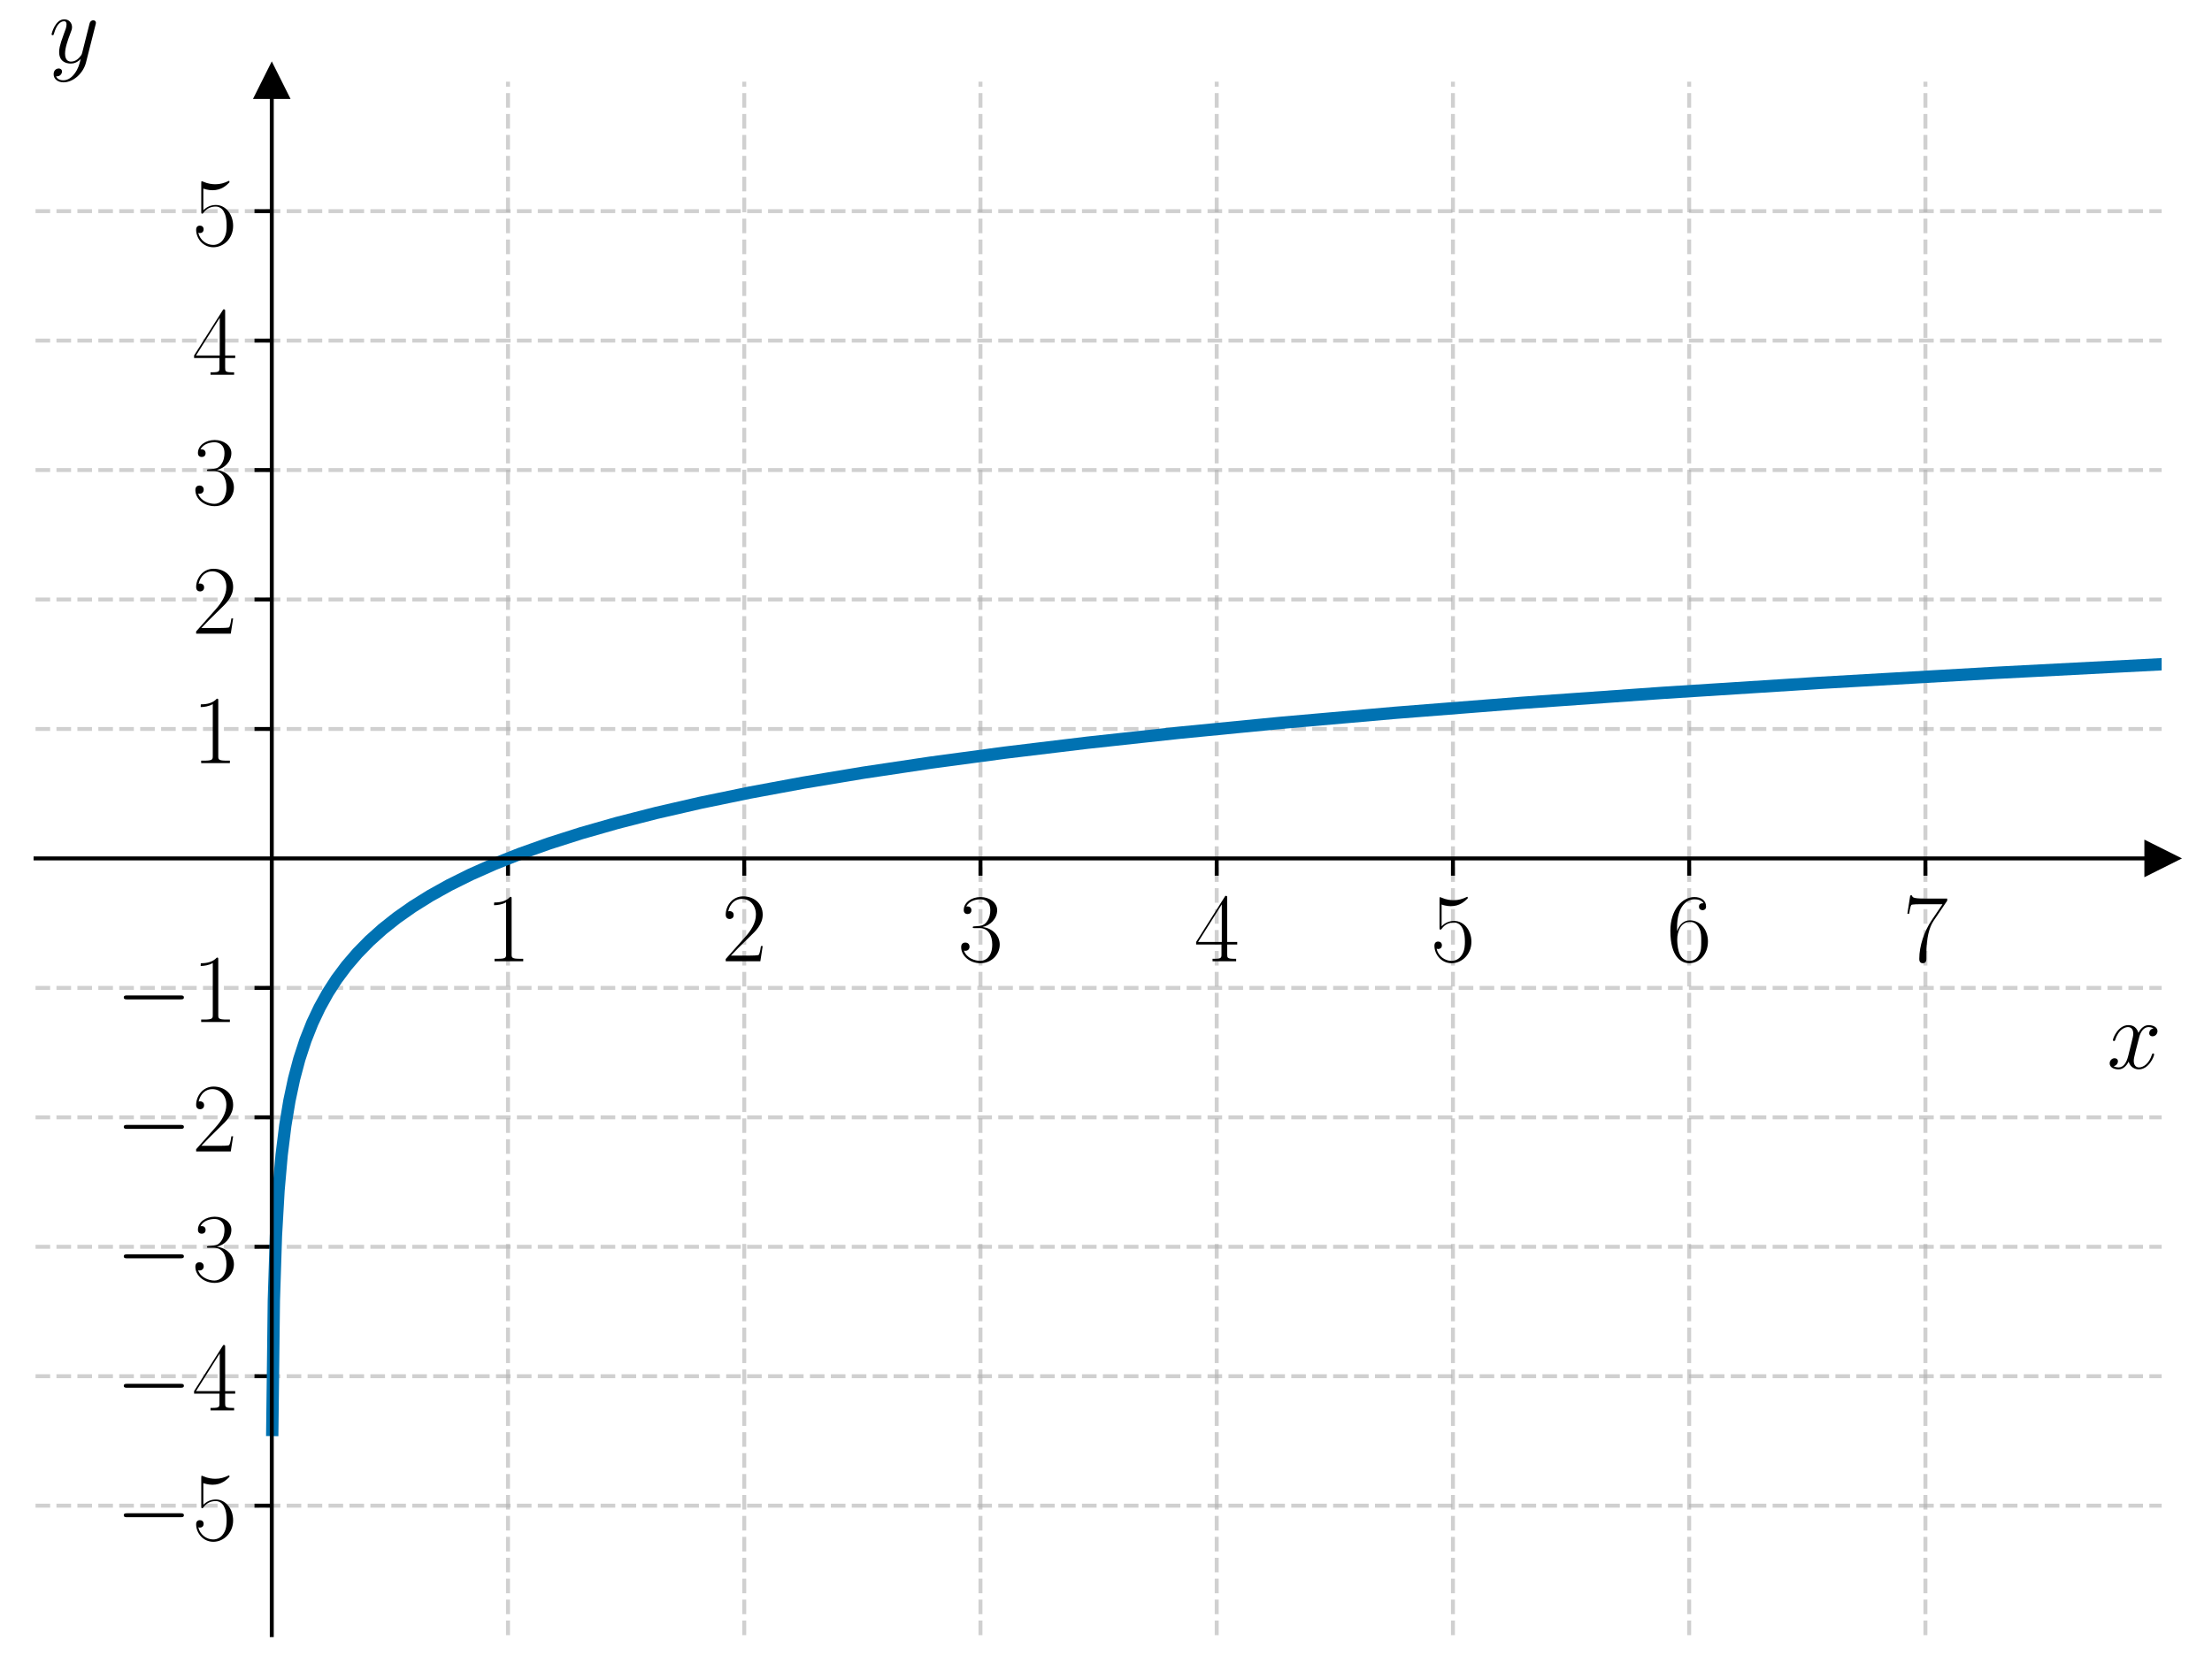
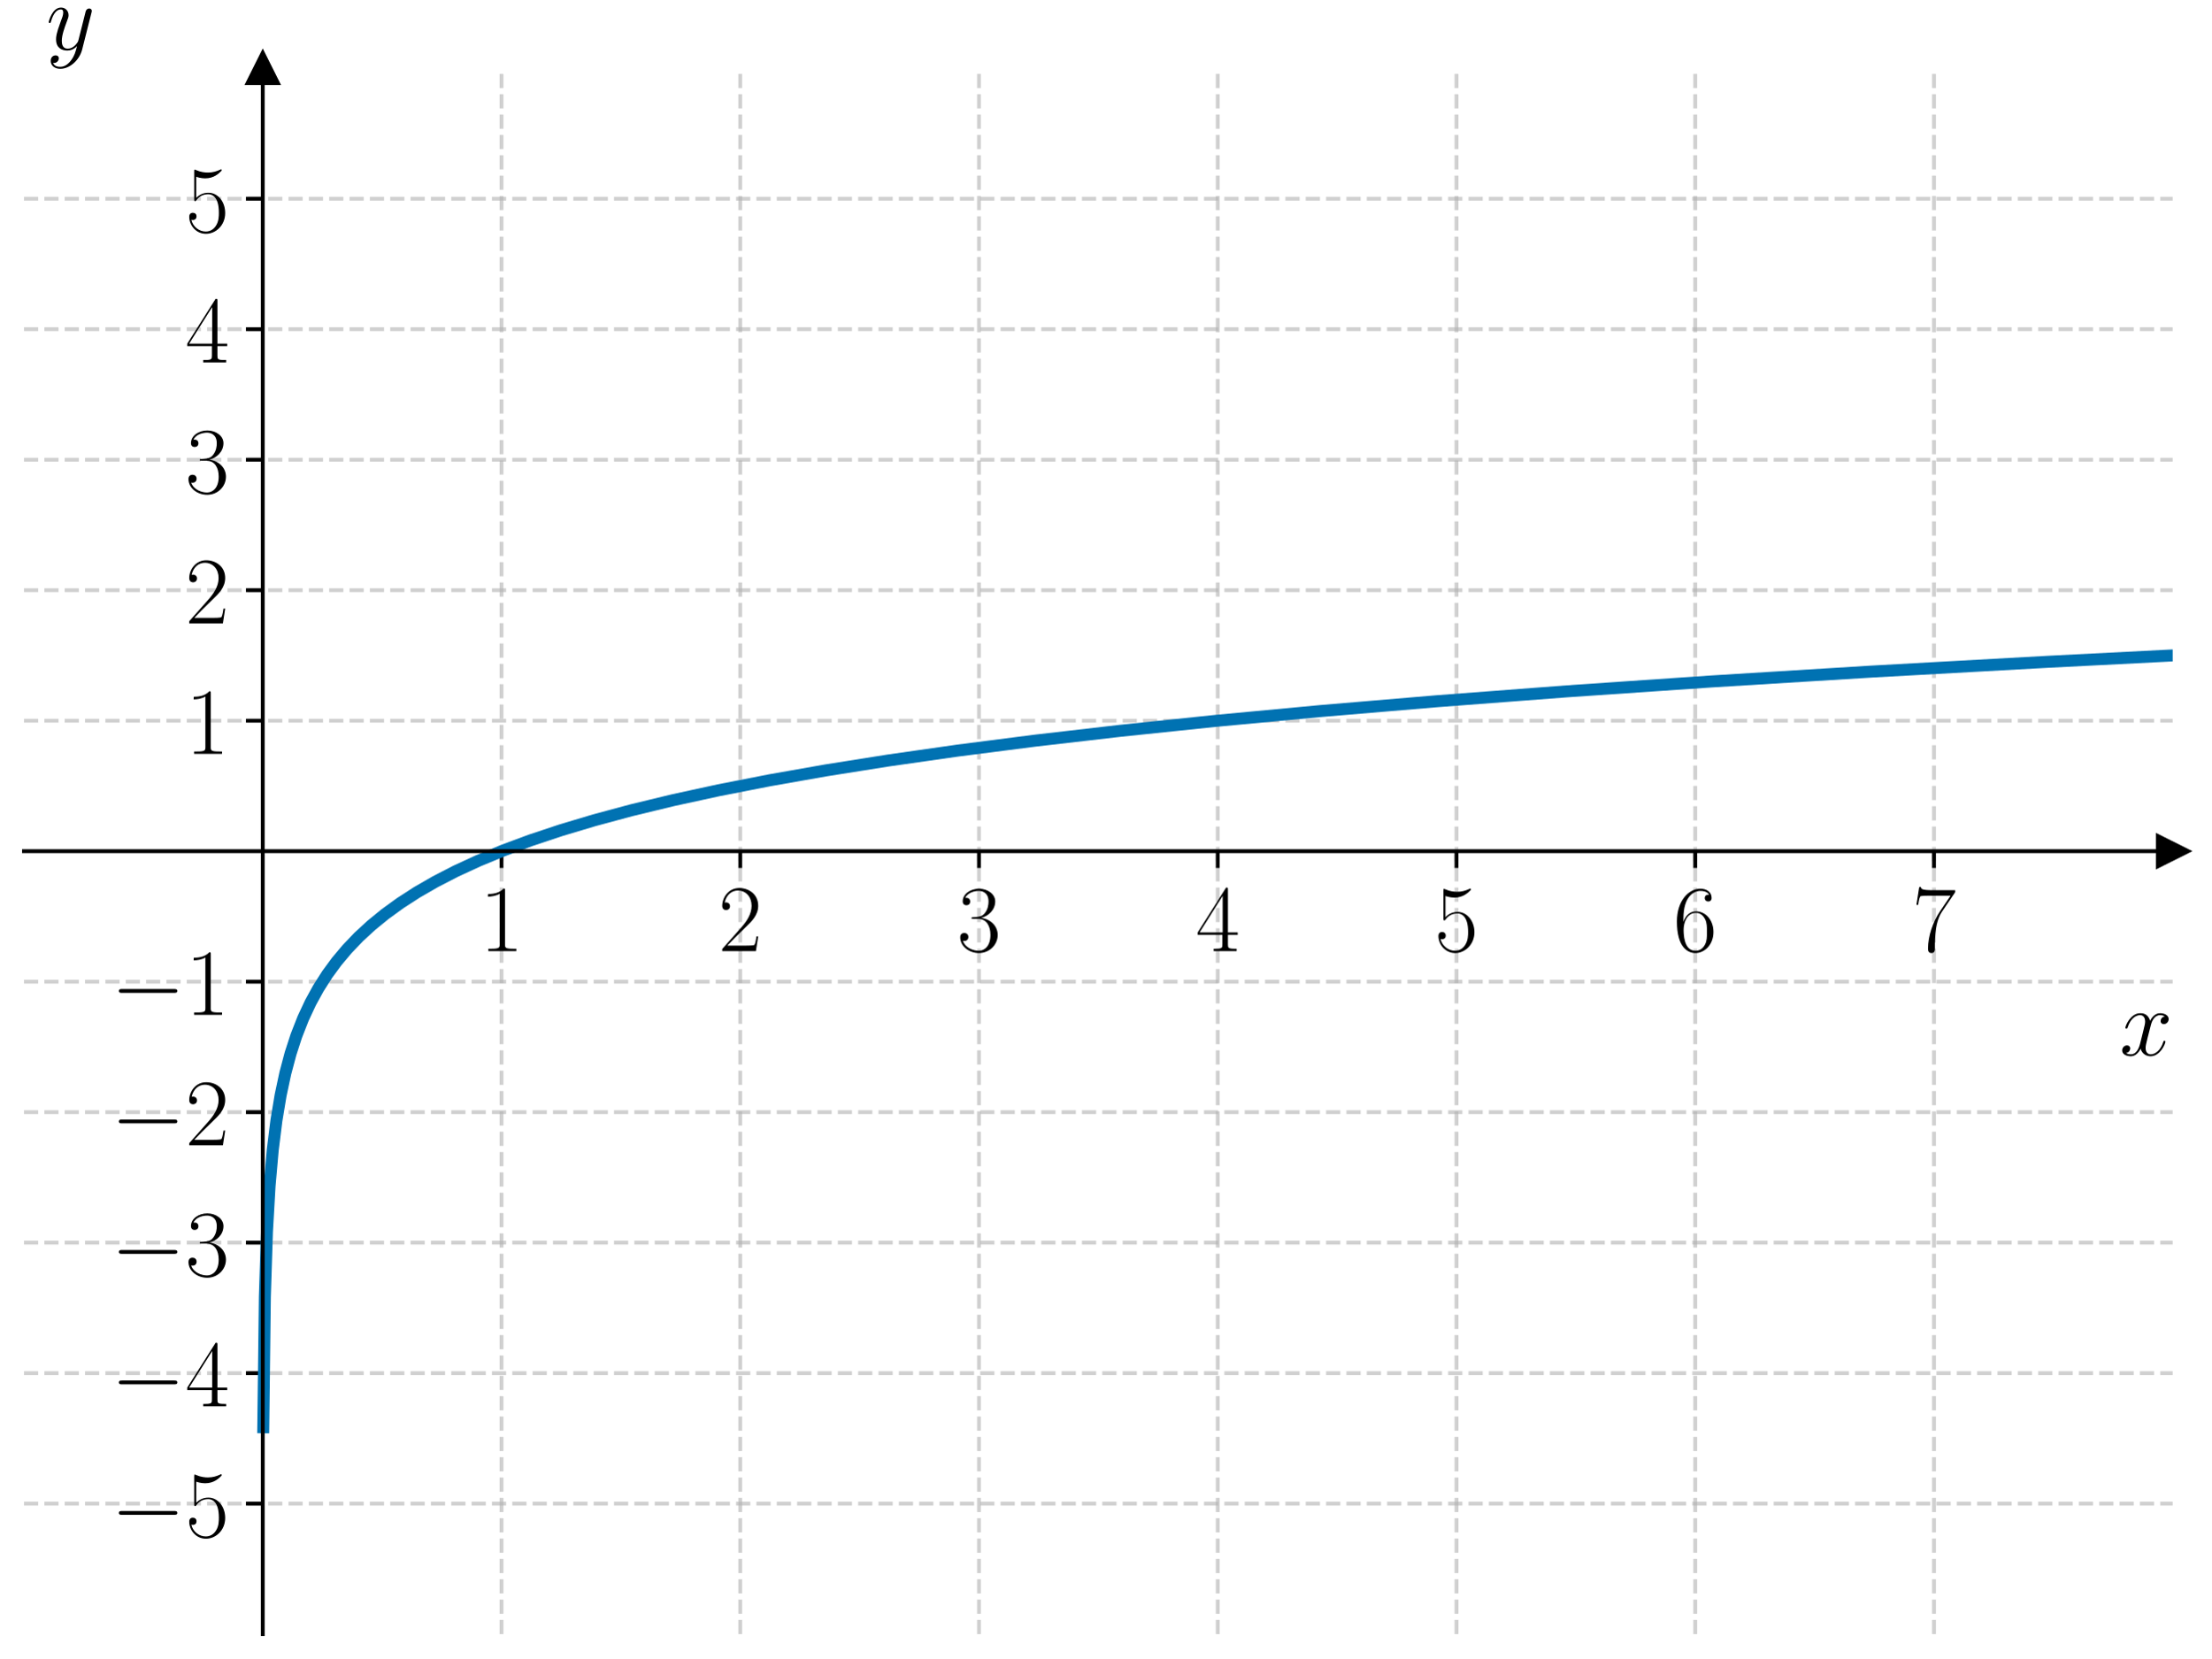
- <svg xmlns="http://www.w3.org/2000/svg" xmlns:xlink="http://www.w3.org/1999/xlink" width="448.132pt" height="338.54pt" viewBox="0 0 448.132 338.54" version="1.1">
+ <svg xmlns="http://www.w3.org/2000/svg" xmlns:xlink="http://www.w3.org/1999/xlink" width="460.8pt" height="345.6pt" viewBox="0 0 460.8 345.6" version="1.1">
  <defs>
    <style type="text/css">*{stroke-linejoin: round; stroke-linecap: butt}</style>
  </defs>
  <g id="figure_1">
    <g id="patch_1">
-       <path d="M 0 338.54  L 448.132 338.54  L 448.132 0  L 0 0  L 0 338.54  z " style="fill: none" />
+       <path d="M 0 345.6  L 460.8 345.6  L 460.8 0  L 0 0  L 0 345.6  z " style="fill: none" />
    </g>
    <g id="axes_1">
      <g id="patch_2">
-         <path d="M 7.2 331.34  L 437.932 331.34  L 437.932 16.556  L 7.2 16.556  L 7.2 331.34  z " style="fill: none" />
+         <path d="M 5 340.6  L 452.8 340.6  L 452.8 14.216  L 5 14.216  L 5 340.6  z " style="fill: none" />
      </g>
      <g id="matplotlib.axis_1">
        <g id="xtick_1">
          <g id="line2d_1">
-             <path d="M 102.918 331.34  L 102.918 16.556  " clip-path="url(#pdeb446771b)" style="fill: none; stroke-dasharray: 2.96,1.28; stroke-dashoffset: 0; stroke: #b0b0b0; stroke-opacity: 0.6; stroke-width: 0.8" />
+             <path d="M 104.511 340.6  L 104.511 14.216  " clip-path="url(#p52b538703c)" style="fill: none; stroke-dasharray: 2.96,1.28; stroke-dashoffset: 0; stroke: #b0b0b0; stroke-opacity: 0.6; stroke-width: 0.8" />
          </g>
          <g id="line2d_2">
            <defs>
-               <path id="m55c87e219c" d="M 0 0  L 0 3.5  " style="stroke: #000000; stroke-width: 0.8" />
+               <path id="mbc955ea2c6" d="M 0 0  L 0 3.5  " style="stroke: #000000; stroke-width: 0.8" />
            </defs>
            <g>
-               <use xlink:href="#m55c87e219c" x="102.918" y="173.948" style="stroke: #000000; stroke-width: 0.8" />
+               <use xlink:href="#mbc955ea2c6" x="104.511" y="177.408" style="stroke: #000000; stroke-width: 0.8" />
            </g>
          </g>
          <g id="text_1">
-             <g transform="translate(98.34908 194.7852) scale(0.2 -0.2)">
+             <g transform="translate(99.94206 198.2452) scale(0.2 -0.2)">
              <defs>
                <path id="CMR17-31" d="M 1702 4058  C 1702 4192 1696 4192 1606 4192  C 1357 3916 979 3827 621 3827  C 602 3827 570 3827 563 3808  C 557 3795 557 3782 557 3648  C 755 3648 1088 3686 1344 3839  L 1344 461  C 1344 236 1331 160 781 160  L 589 160  L 589 0  C 896 0 1216 0 1523 0  C 1830 0 2150 0 2458 0  L 2458 160  L 2266 160  C 1715 160 1702 230 1702 458  L 1702 4058  z " transform="scale(0.015625)" />
              </defs>
              <use xlink:href="#CMR17-31" transform="scale(0.996264)" />
            </g>
          </g>
        </g>
        <g id="xtick_2">
          <g id="line2d_3">
-             <path d="M 150.777 331.34  L 150.777 16.556  " clip-path="url(#pdeb446771b)" style="fill: none; stroke-dasharray: 2.96,1.28; stroke-dashoffset: 0; stroke: #b0b0b0; stroke-opacity: 0.6; stroke-width: 0.8" />
+             <path d="M 154.267 340.6  L 154.267 14.216  " clip-path="url(#p52b538703c)" style="fill: none; stroke-dasharray: 2.96,1.28; stroke-dashoffset: 0; stroke: #b0b0b0; stroke-opacity: 0.6; stroke-width: 0.8" />
          </g>
          <g id="line2d_4">
            <g>
-               <use xlink:href="#m55c87e219c" x="150.777" y="173.948" style="stroke: #000000; stroke-width: 0.8" />
+               <use xlink:href="#mbc955ea2c6" x="154.267" y="177.408" style="stroke: #000000; stroke-width: 0.8" />
            </g>
          </g>
          <g id="text_2">
-             <g transform="translate(146.2081 194.7852) scale(0.2 -0.2)">
+             <g transform="translate(149.6976 198.2452) scale(0.2 -0.2)">
              <defs>
                <path id="CMR17-32" d="M 2669 989  L 2554 989  C 2490 536 2438 459 2413 420  C 2381 369 1920 369 1830 369  L 602 369  C 832 619 1280 1072 1824 1597  C 2214 1967 2669 2402 2669 3035  C 2669 3790 2067 4224 1395 4224  C 691 4224 262 3604 262 3030  C 262 2780 448 2748 525 2748  C 589 2748 781 2787 781 3010  C 781 3207 614 3264 525 3264  C 486 3264 448 3258 422 3245  C 544 3790 915 4058 1306 4058  C 1862 4058 2227 3617 2227 3035  C 2227 2479 1901 2000 1536 1584  L 262 146  L 262 0  L 2515 0  L 2669 989  z " transform="scale(0.015625)" />
              </defs>
              <use xlink:href="#CMR17-32" transform="scale(0.996264)" />
            </g>
          </g>
        </g>
        <g id="xtick_3">
          <g id="line2d_5">
-             <path d="M 198.636 331.34  L 198.636 16.556  " clip-path="url(#pdeb446771b)" style="fill: none; stroke-dasharray: 2.96,1.28; stroke-dashoffset: 0; stroke: #b0b0b0; stroke-opacity: 0.6; stroke-width: 0.8" />
+             <path d="M 204.022 340.6  L 204.022 14.216  " clip-path="url(#p52b538703c)" style="fill: none; stroke-dasharray: 2.96,1.28; stroke-dashoffset: 0; stroke: #b0b0b0; stroke-opacity: 0.6; stroke-width: 0.8" />
          </g>
          <g id="line2d_6">
            <g>
-               <use xlink:href="#m55c87e219c" x="198.636" y="173.948" style="stroke: #000000; stroke-width: 0.8" />
+               <use xlink:href="#mbc955ea2c6" x="204.022" y="177.408" style="stroke: #000000; stroke-width: 0.8" />
            </g>
          </g>
          <g id="text_3">
-             <g transform="translate(194.0672 194.7852) scale(0.2 -0.2)">
+             <g transform="translate(199.4532 198.2452) scale(0.2 -0.2)">
              <defs>
                <path id="CMR17-33" d="M 1414 2157  C 1984 2157 2234 1662 2234 1090  C 2234 320 1824 25 1453 25  C 1114 25 563 194 390 693  C 422 680 454 680 486 680  C 640 680 755 782 755 948  C 755 1133 614 1216 486 1216  C 378 1216 211 1165 211 926  C 211 335 787 -128 1466 -128  C 2176 -128 2720 430 2720 1085  C 2720 1707 2208 2157 1600 2227  C 2086 2328 2554 2756 2554 3329  C 2554 3820 2048 4179 1472 4179  C 890 4179 378 3829 378 3329  C 378 3110 544 3072 627 3072  C 762 3072 877 3155 877 3321  C 877 3486 762 3569 627 3569  C 602 3569 570 3569 544 3557  C 730 3959 1235 4032 1459 4032  C 1683 4032 2106 3925 2106 3320  C 2106 3143 2080 2828 1862 2550  C 1670 2304 1453 2304 1242 2284  C 1210 2284 1062 2269 1037 2269  C 992 2263 966 2257 966 2208  C 966 2163 973 2157 1101 2157  L 1414 2157  z " transform="scale(0.015625)" />
              </defs>
              <use xlink:href="#CMR17-33" transform="scale(0.996264)" />
            </g>
          </g>
        </g>
        <g id="xtick_4">
          <g id="line2d_7">
-             <path d="M 246.495 331.34  L 246.495 16.556  " clip-path="url(#pdeb446771b)" style="fill: none; stroke-dasharray: 2.96,1.28; stroke-dashoffset: 0; stroke: #b0b0b0; stroke-opacity: 0.6; stroke-width: 0.8" />
+             <path d="M 253.778 340.6  L 253.778 14.216  " clip-path="url(#p52b538703c)" style="fill: none; stroke-dasharray: 2.96,1.28; stroke-dashoffset: 0; stroke: #b0b0b0; stroke-opacity: 0.6; stroke-width: 0.8" />
          </g>
          <g id="line2d_8">
            <g>
-               <use xlink:href="#m55c87e219c" x="246.495" y="173.948" style="stroke: #000000; stroke-width: 0.8" />
+               <use xlink:href="#mbc955ea2c6" x="253.778" y="177.408" style="stroke: #000000; stroke-width: 0.8" />
            </g>
          </g>
          <g id="text_4">
-             <g transform="translate(241.9263 194.7852) scale(0.2 -0.2)">
+             <g transform="translate(249.2087 198.2452) scale(0.2 -0.2)">
              <defs>
                <path id="CMR17-34" d="M 2150 4122  C 2150 4256 2144 4256 2029 4256  L 128 1254  L 128 1088  L 1779 1088  L 1779 457  C 1779 224 1766 160 1318 160  L 1197 160  L 1197 0  C 1402 0 1747 0 1965 0  C 2182 0 2528 0 2733 0  L 2733 160  L 2611 160  C 2163 160 2150 224 2150 457  L 2150 1088  L 2803 1088  L 2803 1254  L 2150 1254  L 2150 4122  z M 1798 3703  L 1798 1254  L 256 1254  L 1798 3703  z " transform="scale(0.015625)" />
              </defs>
              <use xlink:href="#CMR17-34" transform="scale(0.996264)" />
            </g>
          </g>
        </g>
        <g id="xtick_5">
          <g id="line2d_9">
-             <path d="M 294.354 331.34  L 294.354 16.556  " clip-path="url(#pdeb446771b)" style="fill: none; stroke-dasharray: 2.96,1.28; stroke-dashoffset: 0; stroke: #b0b0b0; stroke-opacity: 0.6; stroke-width: 0.8" />
+             <path d="M 303.533 340.6  L 303.533 14.216  " clip-path="url(#p52b538703c)" style="fill: none; stroke-dasharray: 2.96,1.28; stroke-dashoffset: 0; stroke: #b0b0b0; stroke-opacity: 0.6; stroke-width: 0.8" />
          </g>
          <g id="line2d_10">
            <g>
-               <use xlink:href="#m55c87e219c" x="294.354" y="173.948" style="stroke: #000000; stroke-width: 0.8" />
+               <use xlink:href="#mbc955ea2c6" x="303.533" y="177.408" style="stroke: #000000; stroke-width: 0.8" />
            </g>
          </g>
          <g id="text_5">
-             <g transform="translate(289.7853 194.7852) scale(0.2 -0.2)">
+             <g transform="translate(298.9643 198.2452) scale(0.2 -0.2)">
              <defs>
                <path id="CMR17-35" d="M 730 3692  C 794 3666 1056 3584 1325 3584  C 1920 3584 2246 3911 2432 4100  C 2432 4157 2432 4192 2394 4192  C 2387 4192 2374 4192 2323 4163  C 2099 4058 1837 3973 1517 3973  C 1325 3973 1037 3999 723 4139  C 653 4171 640 4171 634 4171  C 602 4171 595 4164 595 4037  L 595 2203  C 595 2089 595 2057 659 2057  C 691 2057 704 2070 736 2114  C 941 2401 1222 2522 1542 2522  C 1766 2522 2246 2382 2246 1289  C 2246 1085 2246 715 2054 421  C 1894 159 1645 25 1370 25  C 947 25 518 320 403 814  C 429 807 480 795 506 795  C 589 795 749 840 749 1038  C 749 1210 627 1280 506 1280  C 358 1280 262 1190 262 1011  C 262 454 704 -128 1382 -128  C 2042 -128 2669 440 2669 1264  C 2669 2030 2170 2624 1549 2624  C 1222 2624 947 2503 730 2274  L 730 3692  z " transform="scale(0.015625)" />
              </defs>
              <use xlink:href="#CMR17-35" transform="scale(0.996264)" />
            </g>
          </g>
        </g>
        <g id="xtick_6">
          <g id="line2d_11">
-             <path d="M 342.213 331.34  L 342.213 16.556  " clip-path="url(#pdeb446771b)" style="fill: none; stroke-dasharray: 2.96,1.28; stroke-dashoffset: 0; stroke: #b0b0b0; stroke-opacity: 0.6; stroke-width: 0.8" />
+             <path d="M 353.289 340.6  L 353.289 14.216  " clip-path="url(#p52b538703c)" style="fill: none; stroke-dasharray: 2.96,1.28; stroke-dashoffset: 0; stroke: #b0b0b0; stroke-opacity: 0.6; stroke-width: 0.8" />
          </g>
          <g id="line2d_12">
            <g>
-               <use xlink:href="#m55c87e219c" x="342.213" y="173.948" style="stroke: #000000; stroke-width: 0.8" />
+               <use xlink:href="#mbc955ea2c6" x="353.289" y="177.408" style="stroke: #000000; stroke-width: 0.8" />
            </g>
          </g>
          <g id="text_6">
-             <g transform="translate(337.6444 194.7852) scale(0.2 -0.2)">
+             <g transform="translate(348.7198 198.2452) scale(0.2 -0.2)">
              <defs>
                <path id="CMR17-36" d="M 678 2176  C 678 3690 1395 4032 1811 4032  C 1946 4032 2272 4009 2400 3776  C 2298 3776 2106 3776 2106 3553  C 2106 3381 2246 3323 2336 3323  C 2394 3323 2566 3348 2566 3560  C 2566 3954 2246 4179 1805 4179  C 1043 4179 243 3390 243 1984  C 243 253 966 -128 1478 -128  C 2099 -128 2688 427 2688 1283  C 2688 2081 2170 2662 1517 2662  C 1126 2662 838 2407 678 1960  L 678 2176  z M 1478 25  C 691 25 691 1200 691 1436  C 691 1896 909 2560 1504 2560  C 1613 2560 1926 2560 2138 2120  C 2253 1870 2253 1609 2253 1289  C 2253 944 2253 690 2118 434  C 1978 171 1773 25 1478 25  z " transform="scale(0.015625)" />
              </defs>
              <use xlink:href="#CMR17-36" transform="scale(0.996264)" />
            </g>
          </g>
        </g>
        <g id="xtick_7">
          <g id="line2d_13">
-             <path d="M 390.073 331.34  L 390.073 16.556  " clip-path="url(#pdeb446771b)" style="fill: none; stroke-dasharray: 2.96,1.28; stroke-dashoffset: 0; stroke: #b0b0b0; stroke-opacity: 0.6; stroke-width: 0.8" />
+             <path d="M 403.044 340.6  L 403.044 14.216  " clip-path="url(#p52b538703c)" style="fill: none; stroke-dasharray: 2.96,1.28; stroke-dashoffset: 0; stroke: #b0b0b0; stroke-opacity: 0.6; stroke-width: 0.8" />
          </g>
          <g id="line2d_14">
            <g>
-               <use xlink:href="#m55c87e219c" x="390.073" y="173.948" style="stroke: #000000; stroke-width: 0.8" />
+               <use xlink:href="#mbc955ea2c6" x="403.044" y="177.408" style="stroke: #000000; stroke-width: 0.8" />
            </g>
          </g>
          <g id="text_7">
-             <g transform="translate(385.5035 194.7852) scale(0.2 -0.2)">
+             <g transform="translate(398.4754 198.2452) scale(0.2 -0.2)">
              <defs>
                <path id="CMR17-37" d="M 2886 3941  L 2886 4081  L 1382 4081  C 634 4081 621 4165 595 4288  L 480 4288  L 294 3094  L 410 3094  C 429 3215 474 3540 550 3661  C 589 3712 1062 3712 1171 3712  L 2579 3712  L 1869 2661  C 1395 1954 1069 999 1069 165  C 1069 89 1069 -128 1299 -128  C 1530 -128 1530 89 1530 171  L 1530 465  C 1530 1508 1709 2196 2003 2636  L 2886 3941  z " transform="scale(0.015625)" />
              </defs>
              <use xlink:href="#CMR17-37" transform="scale(0.996264)" />
            </g>
          </g>
        </g>
        <g id="text_8">
-           <g transform="translate(426.8448 216.4978) scale(0.2 -0.2)">
+           <g transform="translate(441.7132 219.9578) scale(0.2 -0.2)">
            <defs>
              <path id="CMMI12-78" d="M 3034 2606  C 2829 2567 2752 2414 2752 2293  C 2752 2139 2874 2088 2963 2088  C 3155 2088 3290 2254 3290 2427  C 3290 2695 2982 2816 2714 2816  C 2323 2816 2106 2433 2048 2312  C 1901 2816 1504 2816 1389 2816  C 736 2816 390 1980 390 1839  C 390 1814 416 1782 461 1782  C 512 1782 525 1820 538 1846  C 755 2555 1184 2689 1370 2689  C 1658 2689 1715 2420 1715 2267  C 1715 2127 1677 1980 1600 1673  L 1382 798  C 1286 415 1101 64 762 64  C 730 64 570 64 435 147  C 666 192 717 383 717 460  C 717 588 621 664 499 664  C 346 664 179 530 179 326  C 179 57 480 -64 755 -64  C 1062 -64 1280 179 1414 441  C 1517 64 1837 -64 2074 -64  C 2726 -64 3072 773 3072 913  C 3072 945 3046 971 3008 971  C 2950 971 2944 939 2925 888  C 2752 326 2381 64 2093 64  C 1869 64 1747 230 1747 492  C 1747 632 1773 734 1875 1156  L 2099 2024  C 2195 2408 2413 2689 2707 2689  C 2720 2689 2899 2689 3034 2606  z " transform="scale(0.015625)" />
            </defs>
            <use xlink:href="#CMMI12-78" transform="scale(0.996264)" />
          </g>
        </g>
      </g>
      <g id="matplotlib.axis_2">
        <g id="ytick_1">
          <g id="line2d_15">
-             <path d="M 7.2 305.108  L 437.932 305.108  " clip-path="url(#pdeb446771b)" style="fill: none; stroke-dasharray: 2.96,1.28; stroke-dashoffset: 0; stroke: #b0b0b0; stroke-opacity: 0.6; stroke-width: 0.8" />
+             <path d="M 5 313.401  L 452.8 313.401  " clip-path="url(#p52b538703c)" style="fill: none; stroke-dasharray: 2.96,1.28; stroke-dashoffset: 0; stroke: #b0b0b0; stroke-opacity: 0.6; stroke-width: 0.8" />
          </g>
          <g id="line2d_16">
            <defs>
-               <path id="me187a82943" d="M 0 0  L -3.5 0  " style="stroke: #000000; stroke-width: 0.8" />
+               <path id="me1212615e6" d="M 0 0  L -3.5 0  " style="stroke: #000000; stroke-width: 0.8" />
            </defs>
            <g>
-               <use xlink:href="#me187a82943" x="55.059" y="305.108" style="stroke: #000000; stroke-width: 0.8" />
+               <use xlink:href="#me1212615e6" x="54.756" y="313.401" style="stroke: #000000; stroke-width: 0.8" />
            </g>
          </g>
          <g id="text_9">
-             <g transform="translate(23.42348 312.0265) scale(0.2 -0.2)">
+             <g transform="translate(23.11997 320.3199) scale(0.2 -0.2)">
              <defs>
                <path id="CMSY10-0" d="M 4218 1472  C 4326 1472 4442 1472 4442 1600  C 4442 1728 4326 1728 4218 1728  L 755 1728  C 646 1728 531 1728 531 1600  C 531 1472 646 1472 755 1472  L 4218 1472  z " transform="scale(0.015625)" />
              </defs>
              <use xlink:href="#CMSY10-0" transform="scale(0.996264)" />
              <use xlink:href="#CMR17-35" transform="translate(77.48747 0) scale(0.996264)" />
            </g>
          </g>
        </g>
        <g id="ytick_2">
          <g id="line2d_17">
-             <path d="M 7.2 278.876  L 437.932 278.876  " clip-path="url(#pdeb446771b)" style="fill: none; stroke-dasharray: 2.96,1.28; stroke-dashoffset: 0; stroke: #b0b0b0; stroke-opacity: 0.6; stroke-width: 0.8" />
+             <path d="M 5 286.203  L 452.8 286.203  " clip-path="url(#p52b538703c)" style="fill: none; stroke-dasharray: 2.96,1.28; stroke-dashoffset: 0; stroke: #b0b0b0; stroke-opacity: 0.6; stroke-width: 0.8" />
          </g>
          <g id="line2d_18">
            <g>
-               <use xlink:href="#me187a82943" x="55.059" y="278.876" style="stroke: #000000; stroke-width: 0.8" />
+               <use xlink:href="#me1212615e6" x="54.756" y="286.203" style="stroke: #000000; stroke-width: 0.8" />
            </g>
          </g>
          <g id="text_10">
-             <g transform="translate(23.42348 285.7946) scale(0.2 -0.2)">
+             <g transform="translate(23.11997 293.1212) scale(0.2 -0.2)">
              <use xlink:href="#CMSY10-0" transform="scale(0.996264)" />
              <use xlink:href="#CMR17-34" transform="translate(77.48747 0) scale(0.996264)" />
            </g>
          </g>
        </g>
        <g id="ytick_3">
          <g id="line2d_19">
-             <path d="M 7.2 252.644  L 437.932 252.644  " clip-path="url(#pdeb446771b)" style="fill: none; stroke-dasharray: 2.96,1.28; stroke-dashoffset: 0; stroke: #b0b0b0; stroke-opacity: 0.6; stroke-width: 0.8" />
+             <path d="M 5 259.004  L 452.8 259.004  " clip-path="url(#p52b538703c)" style="fill: none; stroke-dasharray: 2.96,1.28; stroke-dashoffset: 0; stroke: #b0b0b0; stroke-opacity: 0.6; stroke-width: 0.8" />
          </g>
          <g id="line2d_20">
            <g>
-               <use xlink:href="#me187a82943" x="55.059" y="252.644" style="stroke: #000000; stroke-width: 0.8" />
+               <use xlink:href="#me1212615e6" x="54.756" y="259.004" style="stroke: #000000; stroke-width: 0.8" />
            </g>
          </g>
          <g id="text_11">
-             <g transform="translate(23.42348 259.5626) scale(0.2 -0.2)">
+             <g transform="translate(23.11997 265.9226) scale(0.2 -0.2)">
              <use xlink:href="#CMSY10-0" transform="scale(0.996264)" />
              <use xlink:href="#CMR17-33" transform="translate(77.48747 0) scale(0.996264)" />
            </g>
          </g>
        </g>
        <g id="ytick_4">
          <g id="line2d_21">
-             <path d="M 7.2 226.412  L 437.932 226.412  " clip-path="url(#pdeb446771b)" style="fill: none; stroke-dasharray: 2.96,1.28; stroke-dashoffset: 0; stroke: #b0b0b0; stroke-opacity: 0.6; stroke-width: 0.8" />
+             <path d="M 5 231.805  L 452.8 231.805  " clip-path="url(#p52b538703c)" style="fill: none; stroke-dasharray: 2.96,1.28; stroke-dashoffset: 0; stroke: #b0b0b0; stroke-opacity: 0.6; stroke-width: 0.8" />
          </g>
          <g id="line2d_22">
            <g>
-               <use xlink:href="#me187a82943" x="55.059" y="226.412" style="stroke: #000000; stroke-width: 0.8" />
+               <use xlink:href="#me1212615e6" x="54.756" y="231.805" style="stroke: #000000; stroke-width: 0.8" />
            </g>
          </g>
          <g id="text_12">
-             <g transform="translate(23.42348 233.3306) scale(0.2 -0.2)">
+             <g transform="translate(23.11997 238.7239) scale(0.2 -0.2)">
              <use xlink:href="#CMSY10-0" transform="scale(0.996264)" />
              <use xlink:href="#CMR17-32" transform="translate(77.48747 0) scale(0.996264)" />
            </g>
          </g>
        </g>
        <g id="ytick_5">
          <g id="line2d_23">
-             <path d="M 7.2 200.18  L 437.932 200.18  " clip-path="url(#pdeb446771b)" style="fill: none; stroke-dasharray: 2.96,1.28; stroke-dashoffset: 0; stroke: #b0b0b0; stroke-opacity: 0.6; stroke-width: 0.8" />
+             <path d="M 5 204.607  L 452.8 204.607  " clip-path="url(#p52b538703c)" style="fill: none; stroke-dasharray: 2.96,1.28; stroke-dashoffset: 0; stroke: #b0b0b0; stroke-opacity: 0.6; stroke-width: 0.8" />
          </g>
          <g id="line2d_24">
            <g>
-               <use xlink:href="#me187a82943" x="55.059" y="200.18" style="stroke: #000000; stroke-width: 0.8" />
+               <use xlink:href="#me1212615e6" x="54.756" y="204.607" style="stroke: #000000; stroke-width: 0.8" />
            </g>
          </g>
          <g id="text_13">
-             <g transform="translate(23.42348 207.0986) scale(0.2 -0.2)">
+             <g transform="translate(23.11997 211.5253) scale(0.2 -0.2)">
              <use xlink:href="#CMSY10-0" transform="scale(0.996264)" />
              <use xlink:href="#CMR17-31" transform="translate(77.48747 0) scale(0.996264)" />
            </g>
          </g>
        </g>
        <g id="ytick_6">
          <g id="line2d_25">
-             <path d="M 7.2 147.716  L 437.932 147.716  " clip-path="url(#pdeb446771b)" style="fill: none; stroke-dasharray: 2.96,1.28; stroke-dashoffset: 0; stroke: #b0b0b0; stroke-opacity: 0.6; stroke-width: 0.8" />
+             <path d="M 5 150.21  L 452.8 150.21  " clip-path="url(#p52b538703c)" style="fill: none; stroke-dasharray: 2.96,1.28; stroke-dashoffset: 0; stroke: #b0b0b0; stroke-opacity: 0.6; stroke-width: 0.8" />
          </g>
          <g id="line2d_26">
            <g>
-               <use xlink:href="#me187a82943" x="55.059" y="147.716" style="stroke: #000000; stroke-width: 0.8" />
+               <use xlink:href="#me1212615e6" x="54.756" y="150.21" style="stroke: #000000; stroke-width: 0.8" />
            </g>
          </g>
          <g id="text_14">
-             <g transform="translate(38.92097 154.6347) scale(0.2 -0.2)">
+             <g transform="translate(38.61746 157.128) scale(0.2 -0.2)">
              <use xlink:href="#CMR17-31" transform="scale(0.996264)" />
            </g>
          </g>
        </g>
        <g id="ytick_7">
          <g id="line2d_27">
-             <path d="M 7.2 121.484  L 437.932 121.484  " clip-path="url(#pdeb446771b)" style="fill: none; stroke-dasharray: 2.96,1.28; stroke-dashoffset: 0; stroke: #b0b0b0; stroke-opacity: 0.6; stroke-width: 0.8" />
+             <path d="M 5 123.011  L 452.8 123.011  " clip-path="url(#p52b538703c)" style="fill: none; stroke-dasharray: 2.96,1.28; stroke-dashoffset: 0; stroke: #b0b0b0; stroke-opacity: 0.6; stroke-width: 0.8" />
          </g>
          <g id="line2d_28">
            <g>
-               <use xlink:href="#me187a82943" x="55.059" y="121.484" style="stroke: #000000; stroke-width: 0.8" />
+               <use xlink:href="#me1212615e6" x="54.756" y="123.011" style="stroke: #000000; stroke-width: 0.8" />
            </g>
          </g>
          <g id="text_15">
-             <g transform="translate(38.92097 128.4027) scale(0.2 -0.2)">
+             <g transform="translate(38.61746 129.9294) scale(0.2 -0.2)">
              <use xlink:href="#CMR17-32" transform="scale(0.996264)" />
            </g>
          </g>
        </g>
        <g id="ytick_8">
          <g id="line2d_29">
-             <path d="M 7.2 95.252  L 437.932 95.252  " clip-path="url(#pdeb446771b)" style="fill: none; stroke-dasharray: 2.96,1.28; stroke-dashoffset: 0; stroke: #b0b0b0; stroke-opacity: 0.6; stroke-width: 0.8" />
+             <path d="M 5 95.812  L 452.8 95.812  " clip-path="url(#p52b538703c)" style="fill: none; stroke-dasharray: 2.96,1.28; stroke-dashoffset: 0; stroke: #b0b0b0; stroke-opacity: 0.6; stroke-width: 0.8" />
          </g>
          <g id="line2d_30">
            <g>
-               <use xlink:href="#me187a82943" x="55.059" y="95.252" style="stroke: #000000; stroke-width: 0.8" />
+               <use xlink:href="#me1212615e6" x="54.756" y="95.812" style="stroke: #000000; stroke-width: 0.8" />
            </g>
          </g>
          <g id="text_16">
-             <g transform="translate(38.92097 102.1707) scale(0.2 -0.2)">
+             <g transform="translate(38.61746 102.7307) scale(0.2 -0.2)">
              <use xlink:href="#CMR17-33" transform="scale(0.996264)" />
            </g>
          </g>
        </g>
        <g id="ytick_9">
          <g id="line2d_31">
-             <path d="M 7.2 69.02  L 437.932 69.02  " clip-path="url(#pdeb446771b)" style="fill: none; stroke-dasharray: 2.96,1.28; stroke-dashoffset: 0; stroke: #b0b0b0; stroke-opacity: 0.6; stroke-width: 0.8" />
+             <path d="M 5 68.614  L 452.8 68.614  " clip-path="url(#p52b538703c)" style="fill: none; stroke-dasharray: 2.96,1.28; stroke-dashoffset: 0; stroke: #b0b0b0; stroke-opacity: 0.6; stroke-width: 0.8" />
          </g>
          <g id="line2d_32">
            <g>
-               <use xlink:href="#me187a82943" x="55.059" y="69.02" style="stroke: #000000; stroke-width: 0.8" />
+               <use xlink:href="#me1212615e6" x="54.756" y="68.614" style="stroke: #000000; stroke-width: 0.8" />
            </g>
          </g>
          <g id="text_17">
-             <g transform="translate(38.92097 75.93876) scale(0.2 -0.2)">
+             <g transform="translate(38.61746 75.53209) scale(0.2 -0.2)">
              <use xlink:href="#CMR17-34" transform="scale(0.996264)" />
            </g>
          </g>
        </g>
        <g id="ytick_10">
          <g id="line2d_33">
-             <path d="M 7.2 42.788  L 437.932 42.788  " clip-path="url(#pdeb446771b)" style="fill: none; stroke-dasharray: 2.96,1.28; stroke-dashoffset: 0; stroke: #b0b0b0; stroke-opacity: 0.6; stroke-width: 0.8" />
+             <path d="M 5 41.415  L 452.8 41.415  " clip-path="url(#p52b538703c)" style="fill: none; stroke-dasharray: 2.96,1.28; stroke-dashoffset: 0; stroke: #b0b0b0; stroke-opacity: 0.6; stroke-width: 0.8" />
          </g>
          <g id="line2d_34">
            <g>
-               <use xlink:href="#me187a82943" x="55.059" y="42.788" style="stroke: #000000; stroke-width: 0.8" />
+               <use xlink:href="#me1212615e6" x="54.756" y="41.415" style="stroke: #000000; stroke-width: 0.8" />
            </g>
          </g>
          <g id="text_18">
-             <g transform="translate(38.92097 49.70679) scale(0.2 -0.2)">
+             <g transform="translate(38.61746 48.33345) scale(0.2 -0.2)">
              <use xlink:href="#CMR17-35" transform="scale(0.996264)" />
            </g>
          </g>
        </g>
        <g id="text_19">
-           <g transform="translate(9.910647 12.68068) scale(0.2 -0.2)">
+           <g transform="translate(9.607138 10.34068) scale(0.2 -0.2)">
            <defs>
              <path id="CMMI12-79" d="M 1683 -700  C 1510 -939 1261 -1152 947 -1152  C 870 -1152 563 -1152 467 -889  C 486 -895 518 -895 531 -895  C 723 -895 851 -729 851 -582  C 851 -435 730 -384 634 -384  C 531 -384 307 -458 307 -759  C 307 -1071 582 -1286 947 -1286  C 1587 -1286 2234 -700 2413 6  L 3040 2485  C 3046 2517 3059 2556 3059 2594  C 3059 2689 2982 2753 2886 2753  C 2829 2753 2694 2727 2643 2535  L 2170 658  C 2138 543 2138 530 2086 460  C 1958 281 1747 64 1440 64  C 1082 64 1050 415 1050 588  C 1050 952 1222 1443 1395 1903  C 1466 2088 1504 2178 1504 2305  C 1504 2574 1312 2816 998 2816  C 410 2816 173 1890 173 1839  C 173 1814 198 1782 243 1782  C 301 1782 307 1807 333 1897  C 486 2433 730 2689 979 2689  C 1037 2689 1146 2689 1146 2478  C 1146 2312 1075 2127 979 1884  C 666 1047 666 837 666 683  C 666 77 1101 -64 1421 -64  C 1606 -64 1837 -6 2061 230  L 2067 224  C 1971 -147 1907 -392 1683 -700  z " transform="scale(0.015625)" />
            </defs>
            <use xlink:href="#CMMI12-79" transform="scale(0.996264)" />
          </g>
        </g>
      </g>
      <g id="line2d_35">
        <defs>
-           <path id="m60233c72f4" d="M 3 0  L -3 -3  L -3 3  z " style="stroke: #000000; stroke-linejoin: miter" />
+           <path id="mf1435dc926" d="M 3 0  L -3 -3  L -3 3  z " style="stroke: #000000; stroke-linejoin: miter" />
        </defs>
        <g>
-           <use xlink:href="#m60233c72f4" x="437.932" y="173.948" style="stroke: #000000; stroke-linejoin: miter" />
+           <use xlink:href="#mf1435dc926" x="452.8" y="177.408" style="stroke: #000000; stroke-linejoin: miter" />
        </g>
      </g>
      <g id="line2d_36">
        <defs>
-           <path id="mfe154f73af" d="M 0 -3  L -3 3  L 3 3  z " style="stroke: #000000; stroke-linejoin: miter" />
+           <path id="m0cb6d79804" d="M 0 -3  L -3 3  L 3 3  z " style="stroke: #000000; stroke-linejoin: miter" />
        </defs>
        <g>
-           <use xlink:href="#mfe154f73af" x="55.059" y="16.556" style="stroke: #000000; stroke-linejoin: miter" />
+           <use xlink:href="#m0cb6d79804" x="54.756" y="14.216" style="stroke: #000000; stroke-linejoin: miter" />
        </g>
      </g>
      <g id="line2d_37">
-         <path d="M 55.164 289.759  L 55.48 263.527  L 55.901 250.411  L 56.426 241.224  L 57.058 234.043  L 57.794 228.108  L 58.635 223.032  L 59.582 218.588  L 60.634 214.631  L 61.896 210.769  L 63.263 207.319  L 64.736 204.196  L 66.419 201.162  L 68.207 198.396  L 70.206 195.718  L 72.415 193.142  L 74.834 190.673  L 77.463 188.31  L 80.409 185.973  L 83.564 183.753  L 87.14 181.517  L 91.032 179.35  L 95.345 177.208  L 100.078 175.106  L 105.337 173.015  L 111.228 170.919  L 117.749 168.84  L 125.007 166.767  L 133.001 164.72  L 141.942 162.665  L 151.829 160.625  L 162.768 158.599  L 174.97 156.568  L 188.539 154.54  L 203.58 152.519  L 220.304 150.5  L 238.922 148.48  L 259.643 146.459  L 282.679 144.44  L 308.344 142.419  L 336.849 140.401  L 368.51 138.386  L 403.747 136.37  L 437.932 134.6  L 437.932 134.6  " clip-path="url(#pdeb446771b)" style="fill: none; stroke: #0072b2; stroke-width: 2.5; stroke-linecap: square" />
+         <path d="M 54.865 297.486  L 55.193 270.288  L 55.63 256.688  L 56.177 247.163  L 56.833 239.717  L 57.599 233.564  L 58.474 228.3  L 59.458 223.693  L 60.551 219.591  L 61.754 215.89  L 63.176 212.262  L 64.707 208.985  L 66.347 205.991  L 68.206 203.073  L 70.174 200.393  L 72.361 197.791  L 74.767 195.278  L 77.392 192.86  L 80.235 190.539  L 83.406 188.237  L 86.905 185.976  L 90.733 183.77  L 94.997 181.572  L 99.7 179.404  L 104.839 177.279  L 110.526 175.169  L 116.868 173.056  L 123.867 170.961  L 131.631 168.872  L 140.269 166.783  L 149.783 164.713  L 160.39 162.637  L 172.091 160.576  L 185.104 158.513  L 199.539 156.452  L 215.614 154.386  L 233.438 152.325  L 253.231 150.263  L 275.211 148.203  L 299.597 146.144  L 326.607 144.091  L 356.569 142.04  L 389.922 139.984  L 426.883 137.931  L 452.8 136.61  L 452.8 136.61  " clip-path="url(#p52b538703c)" style="fill: none; stroke: #0072b2; stroke-width: 2.5; stroke-linecap: square" />
      </g>
      <g id="patch_3">
-         <path d="M 55.059 331.34  L 55.059 16.556  " style="fill: none; stroke: #000000; stroke-width: 0.8; stroke-linejoin: miter; stroke-linecap: square" />
+         <path d="M 54.756 340.6  L 54.756 14.216  " style="fill: none; stroke: #000000; stroke-width: 0.8; stroke-linejoin: miter; stroke-linecap: square" />
      </g>
      <g id="patch_4">
-         <path d="M 437.932 331.34  L 437.932 16.556  " style="fill: none" />
+         <path d="M 452.8 340.6  L 452.8 14.216  " style="fill: none" />
      </g>
      <g id="patch_5">
-         <path d="M 7.2 173.948  L 437.932 173.948  " style="fill: none; stroke: #000000; stroke-width: 0.8; stroke-linejoin: miter; stroke-linecap: square" />
+         <path d="M 5 177.408  L 452.8 177.408  " style="fill: none; stroke: #000000; stroke-width: 0.8; stroke-linejoin: miter; stroke-linecap: square" />
      </g>
      <g id="patch_6">
-         <path d="M 7.2 16.556  L 437.932 16.556  " style="fill: none" />
+         <path d="M 5 14.216  L 452.8 14.216  " style="fill: none" />
      </g>
    </g>
  </g>
  <defs>
-     <clipPath id="pdeb446771b">
-       <rect x="7.2" y="16.556" width="430.732" height="314.784" />
+     <clipPath id="p52b538703c">
+       <rect x="5" y="14.216" width="447.8" height="326.384" />
    </clipPath>
  </defs>
</svg>
